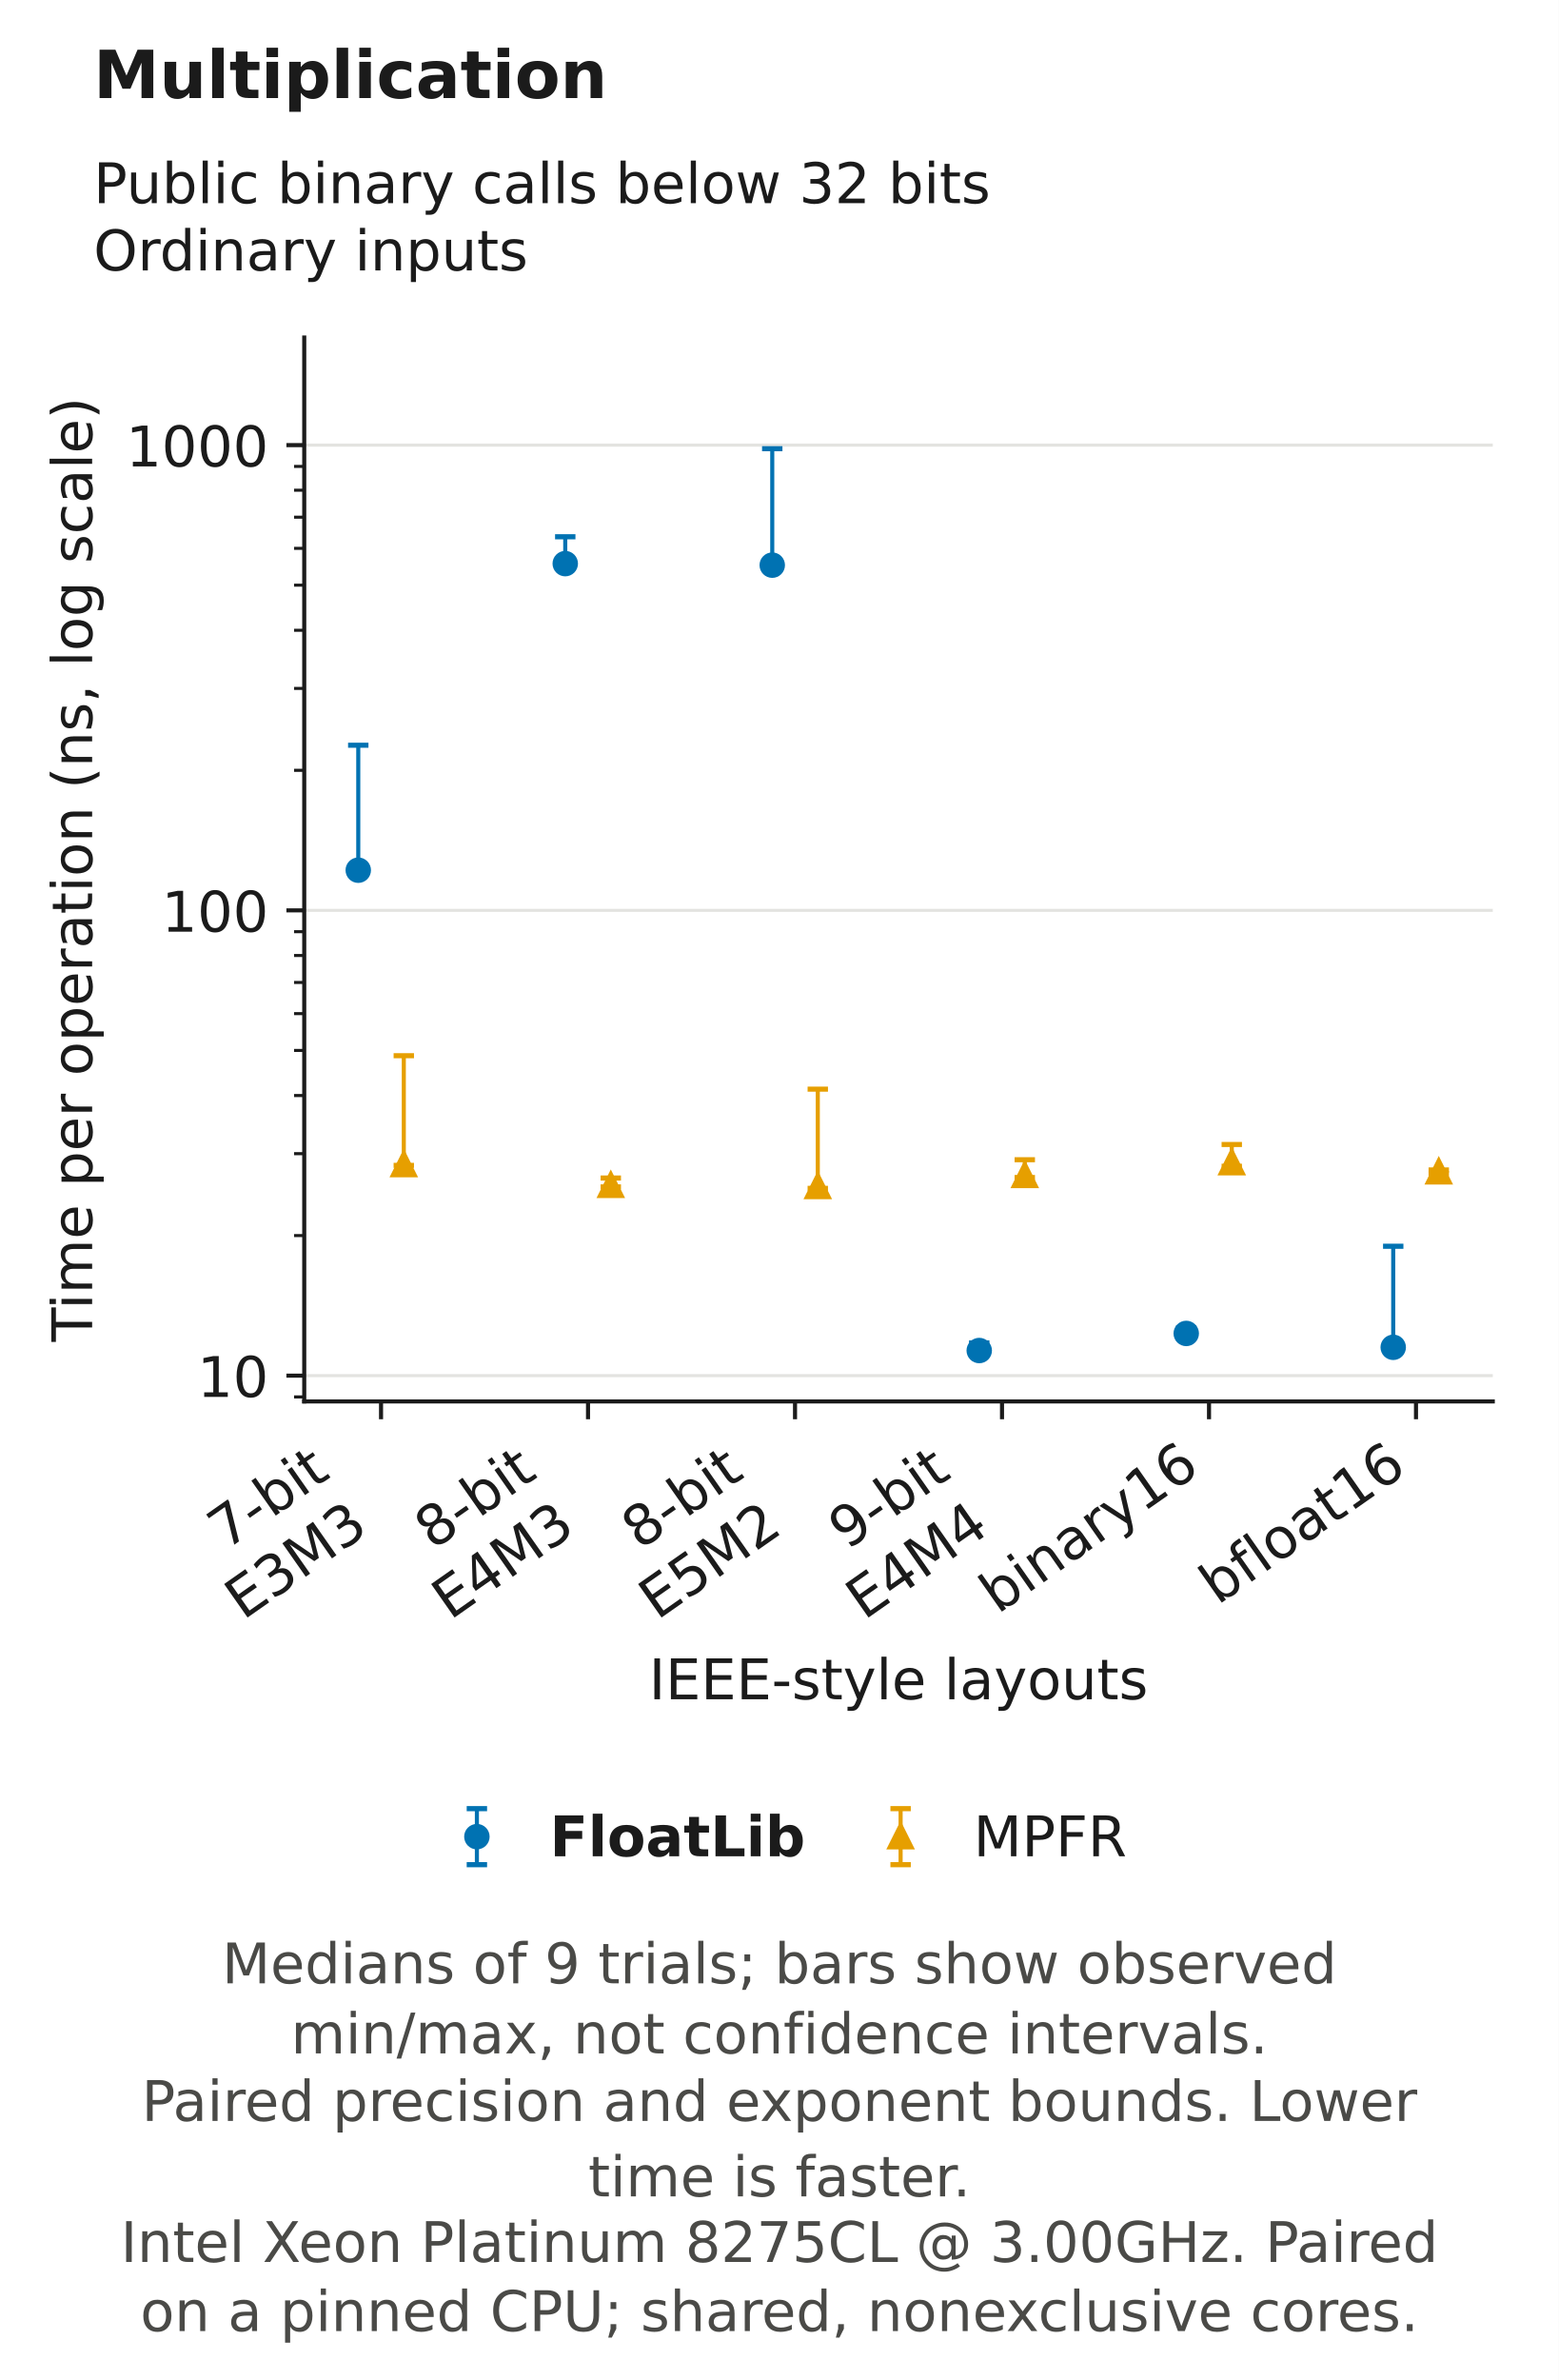
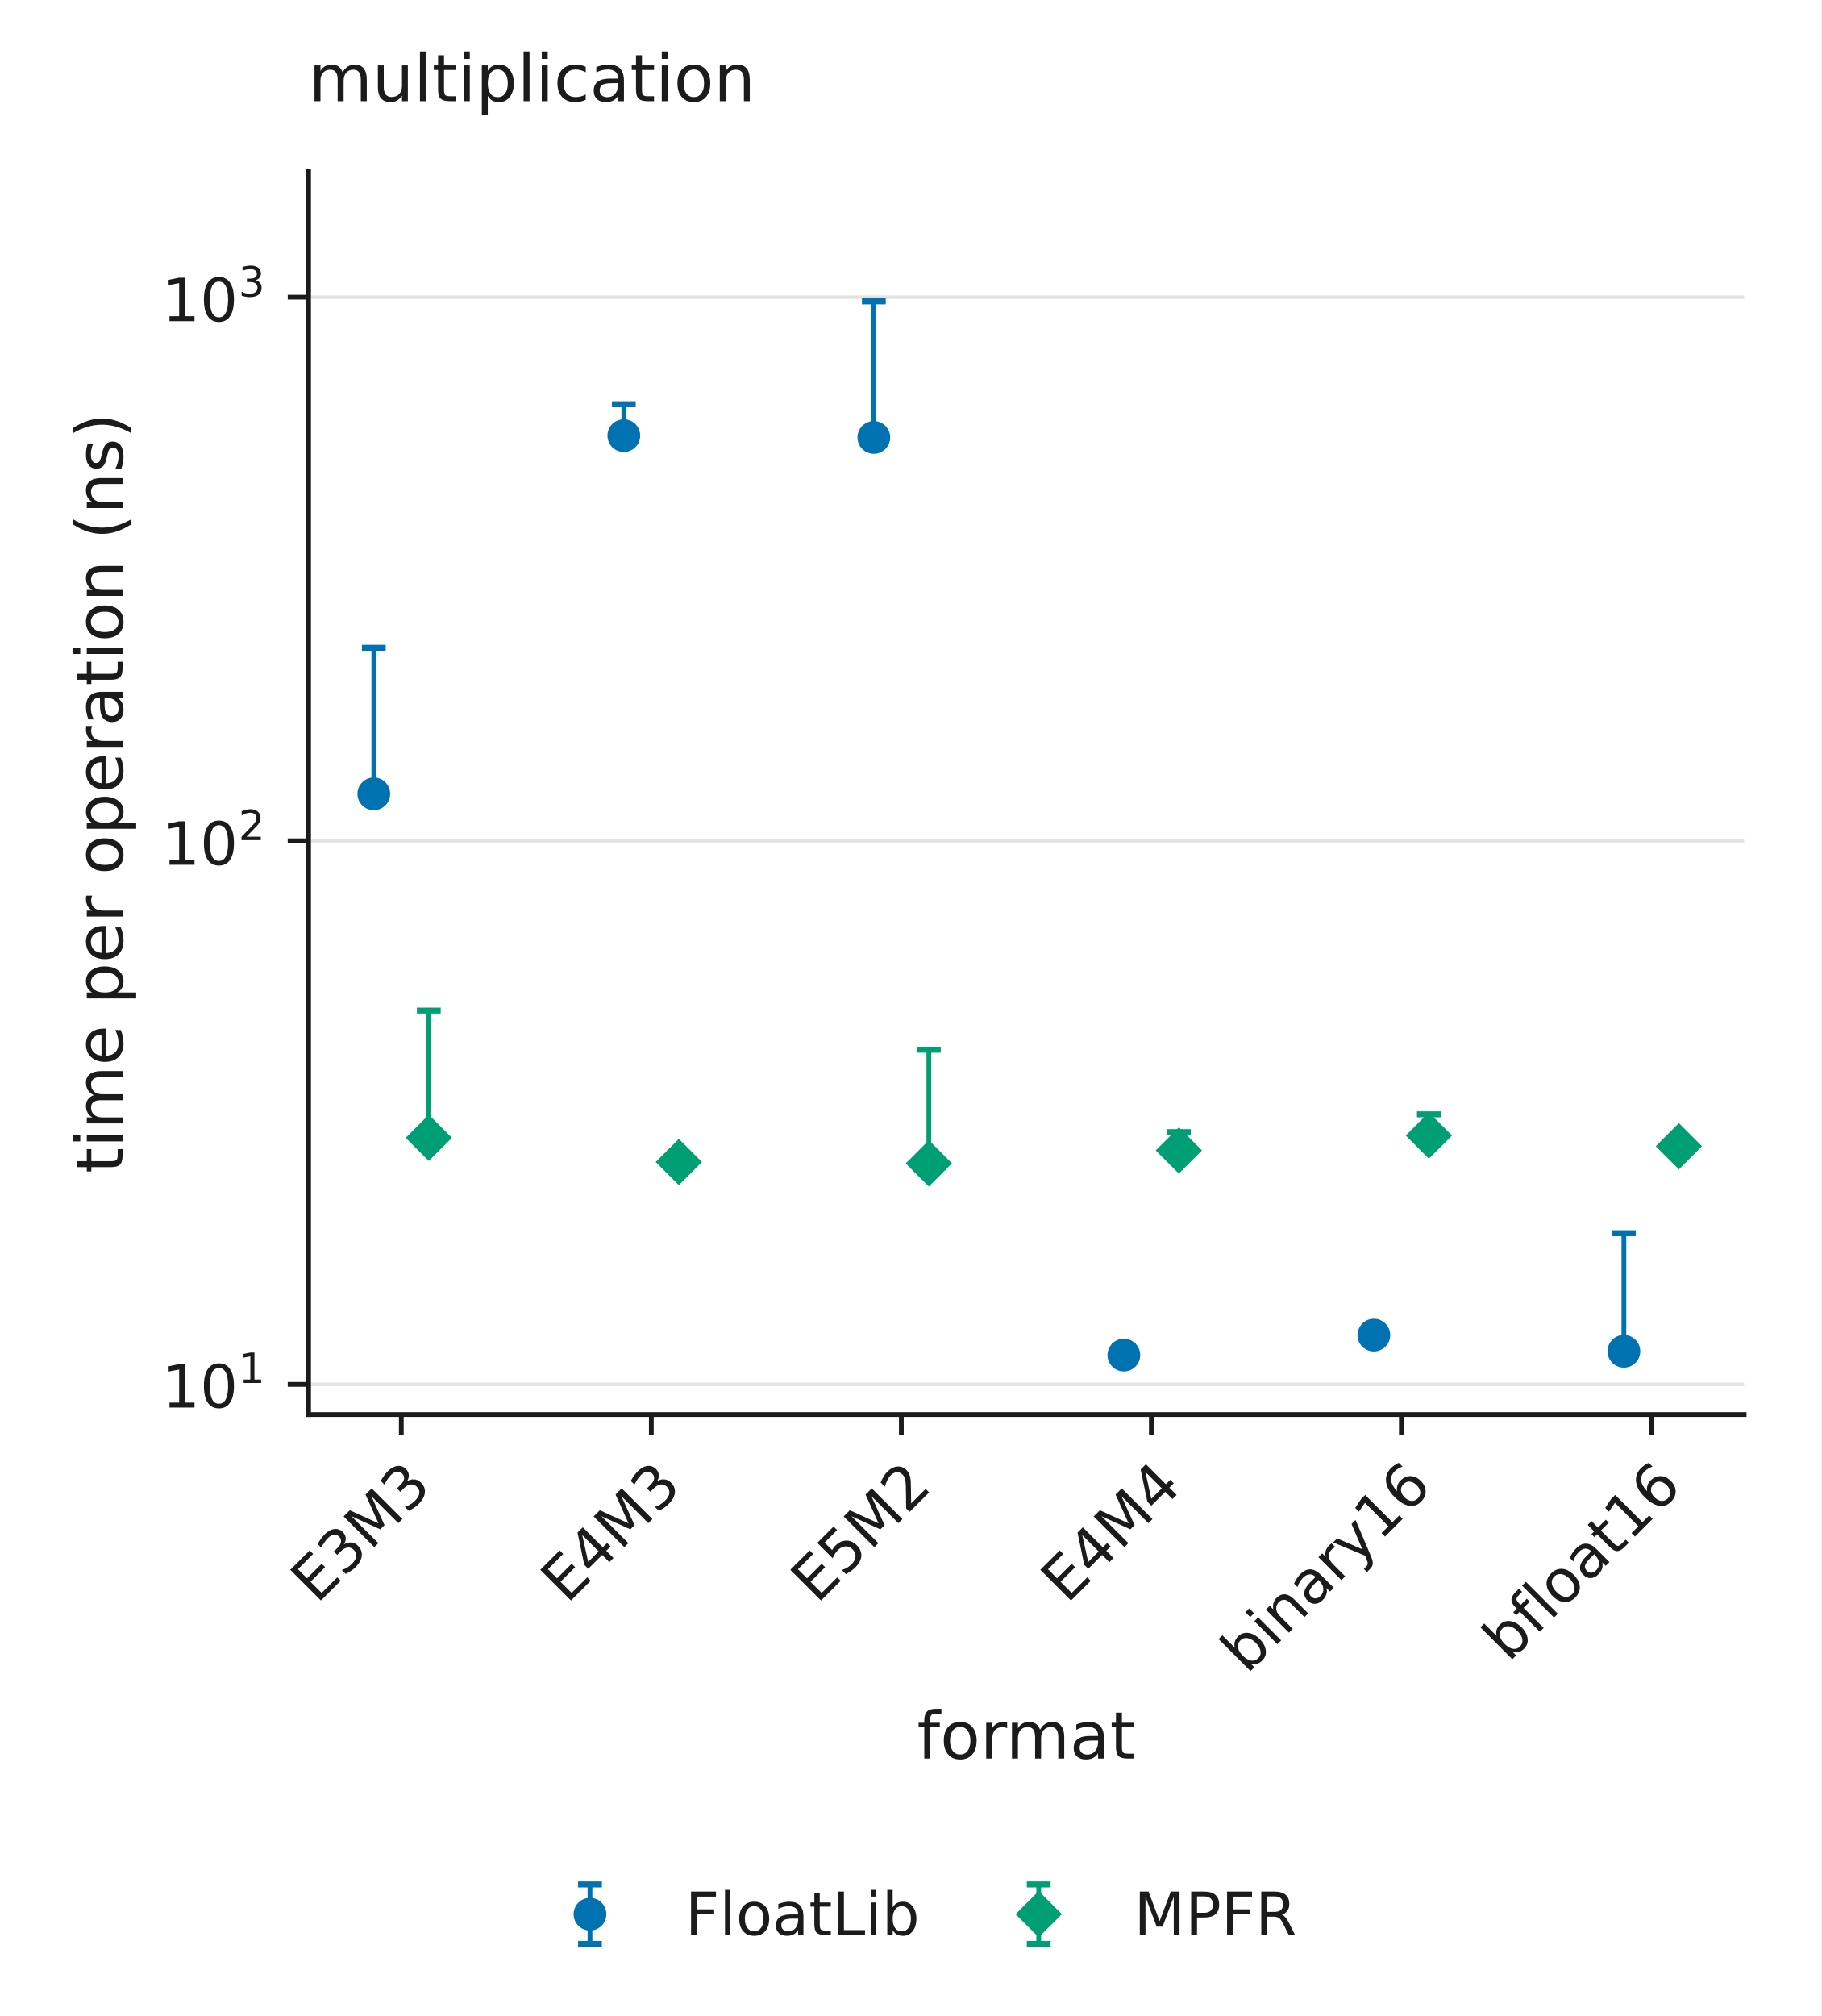
- <svg xmlns="http://www.w3.org/2000/svg" xmlns:xlink="http://www.w3.org/1999/xlink" width="306pt" height="467.09pt" viewBox="0 0 306 467.09" version="1.1">
+ <svg xmlns="http://www.w3.org/2000/svg" xmlns:xlink="http://www.w3.org/1999/xlink" width="306pt" height="338.628pt" viewBox="0 0 306 338.628" version="1.1">
  <defs>
    <style type="text/css">*{stroke-linejoin: round; stroke-linecap: butt}</style>
  </defs>
  <g id="figure_1">
    <g id="patch_1">
-       <path d="M 0 467.09 L 306 467.09 L 306 0 L 0 0 z " style="fill: #ffffff" />
+       <path d="M 0 338.628 L 306 338.628 L 306 0 L 0 0 z " style="fill: #ffffff" />
    </g>
    <g id="axes_1">
      <g id="patch_2">
-         <path d="M 59.723 275.04 L 293.04 275.04 L 293.04 66.24 L 59.723 66.24 z " style="fill: #ffffff" />
+         <path d="M 51.84 237.6 L 293.04 237.6 L 293.04 28.8 L 51.84 28.8 z " style="fill: #ffffff" />
      </g>
      <g id="matplotlib.axis_1">
        <g id="xtick_1">
          <g id="line2d_1">
            <defs>
-               <path id="maa77bbad33" d="M 0 0 L 0 3.5 " style="stroke: #1b1b1b; stroke-width: 0.8" />
+               <path id="m44b7671e77" d="M 0 0 L 0 3.5 " style="stroke: #1b1b1b; stroke-width: 0.8" />
            </defs>
            <g>
-               <use xlink:href="#maa77bbad33" x="74.798" y="275.04" style="fill: #1b1b1b; stroke: #1b1b1b; stroke-width: 0.8" />
+               <use xlink:href="#m44b7671e77" x="67.424" y="237.6" style="fill: #1b1b1b; stroke: #1b1b1b; stroke-width: 0.8" />
            </g>
          </g>
          <g id="text_1">
-             <text style="font-size: 11px; font-family: 'DejaVu Sans'; fill: #1b1b1b" transform="translate(44.33785 304.311) rotate(-35)">7-bit</text>
-             <text style="font-size: 11px; font-family: 'DejaVu Sans'; fill: #1b1b1b" transform="translate(47.71611 318.0623) rotate(-35)">E3M3</text>
+             <text style="font-size: 10px; font-family: 'DejaVu Sans', 'Bitstream Vera Sans', Verdana, sans-serif; text-anchor: end; fill: #1b1b1b" x="72.797" y="249.972" transform="rotate(-45 72.79668 249.9724)">E3M3</text>
          </g>
        </g>
        <g id="xtick_2">
          <g id="line2d_2">
            <g>
-               <use xlink:href="#maa77bbad33" x="115.431" y="275.04" style="fill: #1b1b1b; stroke: #1b1b1b; stroke-width: 0.8" />
+               <use xlink:href="#m44b7671e77" x="109.431" y="237.6" style="fill: #1b1b1b; stroke: #1b1b1b; stroke-width: 0.8" />
            </g>
          </g>
          <g id="text_2">
-             <text style="font-size: 11px; font-family: 'DejaVu Sans'; fill: #1b1b1b" transform="translate(84.97133 304.311) rotate(-35)">8-bit</text>
-             <text style="font-size: 11px; font-family: 'DejaVu Sans'; fill: #1b1b1b" transform="translate(88.34958 318.0623) rotate(-35)">E4M3</text>
+             <text style="font-size: 10px; font-family: 'DejaVu Sans', 'Bitstream Vera Sans', Verdana, sans-serif; text-anchor: end; fill: #1b1b1b" x="114.803" y="249.972" transform="rotate(-45 114.8029 249.9724)">E4M3</text>
          </g>
        </g>
        <g id="xtick_3">
          <g id="line2d_3">
            <g>
-               <use xlink:href="#maa77bbad33" x="156.065" y="275.04" style="fill: #1b1b1b; stroke: #1b1b1b; stroke-width: 0.8" />
+               <use xlink:href="#m44b7671e77" x="151.437" y="237.6" style="fill: #1b1b1b; stroke: #1b1b1b; stroke-width: 0.8" />
            </g>
          </g>
          <g id="text_3">
-             <text style="font-size: 11px; font-family: 'DejaVu Sans'; fill: #1b1b1b" transform="translate(125.6048 304.311) rotate(-35)">8-bit</text>
-             <text style="font-size: 11px; font-family: 'DejaVu Sans'; fill: #1b1b1b" transform="translate(128.9831 318.0623) rotate(-35)">E5M2</text>
+             <text style="font-size: 10px; font-family: 'DejaVu Sans', 'Bitstream Vera Sans', Verdana, sans-serif; text-anchor: end; fill: #1b1b1b" x="156.809" y="249.972" transform="rotate(-45 156.8092 249.9724)">E5M2</text>
          </g>
        </g>
        <g id="xtick_4">
          <g id="line2d_4">
            <g>
-               <use xlink:href="#maa77bbad33" x="196.698" y="275.04" style="fill: #1b1b1b; stroke: #1b1b1b; stroke-width: 0.8" />
+               <use xlink:href="#m44b7671e77" x="193.443" y="237.6" style="fill: #1b1b1b; stroke: #1b1b1b; stroke-width: 0.8" />
            </g>
          </g>
          <g id="text_4">
-             <text style="font-size: 11px; font-family: 'DejaVu Sans'; fill: #1b1b1b" transform="translate(166.2383 304.311) rotate(-35)">9-bit</text>
-             <text style="font-size: 11px; font-family: 'DejaVu Sans'; fill: #1b1b1b" transform="translate(169.6165 318.0623) rotate(-35)">E4M4</text>
+             <text style="font-size: 10px; font-family: 'DejaVu Sans', 'Bitstream Vera Sans', Verdana, sans-serif; text-anchor: end; fill: #1b1b1b" x="198.815" y="249.972" transform="rotate(-45 198.8155 249.9724)">E4M4</text>
          </g>
        </g>
        <g id="xtick_5">
          <g id="line2d_5">
            <g>
-               <use xlink:href="#maa77bbad33" x="237.332" y="275.04" style="fill: #1b1b1b; stroke: #1b1b1b; stroke-width: 0.8" />
+               <use xlink:href="#m44b7671e77" x="235.449" y="237.6" style="fill: #1b1b1b; stroke: #1b1b1b; stroke-width: 0.8" />
            </g>
          </g>
          <g id="text_5">
-             <text style="font-size: 11px; font-family: 'DejaVu Sans'; fill: #1b1b1b" transform="translate(195.8563 316.8667) rotate(-35)">binary16</text>
+             <text style="font-size: 10px; font-family: 'DejaVu Sans', 'Bitstream Vera Sans', Verdana, sans-serif; text-anchor: end; fill: #1b1b1b" x="240.822" y="249.973" transform="rotate(-45 240.8223 249.9729)">binary16</text>
          </g>
        </g>
        <g id="xtick_6">
          <g id="line2d_6">
            <g>
-               <use xlink:href="#maa77bbad33" x="277.965" y="275.04" style="fill: #1b1b1b; stroke: #1b1b1b; stroke-width: 0.8" />
+               <use xlink:href="#m44b7671e77" x="277.456" y="237.6" style="fill: #1b1b1b; stroke: #1b1b1b; stroke-width: 0.8" />
            </g>
          </g>
          <g id="text_6">
-             <text style="font-size: 11px; font-family: 'DejaVu Sans'; fill: #1b1b1b" transform="translate(239.0198 315.0951) rotate(-35)">bfloat16</text>
+             <text style="font-size: 10px; font-family: 'DejaVu Sans', 'Bitstream Vera Sans', Verdana, sans-serif; text-anchor: end; fill: #1b1b1b" x="282.829" y="249.973" transform="rotate(-45 282.8286 249.9729)">bfloat16</text>
          </g>
        </g>
        <g id="text_7">
-           <text style="font-size: 11px; font-family: 'DejaVu Sans'; text-anchor: middle; fill: #1b1b1b" x="176.381" y="333.487" transform="rotate(-0 176.3813 333.4872)">IEEE-style layouts</text>
+           <text style="font-size: 11px; font-family: 'DejaVu Sans', 'Bitstream Vera Sans', Verdana, sans-serif; text-anchor: middle; fill: #1b1b1b" x="172.44" y="295.388" transform="rotate(-0 172.44 295.3879)">format</text>
        </g>
      </g>
      <g id="matplotlib.axis_2">
        <g id="ytick_1">
          <g id="line2d_7">
-             <path d="M 59.723 269.979 L 293.04 269.979 " clip-path="url(#p8f65f6325e)" style="fill: none; stroke: #e3e3e0; stroke-width: 0.6; stroke-linecap: square" />
+             <path d="M 51.84 232.539 L 293.04 232.539 " clip-path="url(#p55f0501f1f)" style="fill: none; stroke: #e3e3e0; stroke-width: 0.6; stroke-linecap: square" />
          </g>
          <g id="line2d_8">
            <defs>
-               <path id="m0a93d86904" d="M 0 0 L -3.5 0 " style="stroke: #1b1b1b; stroke-width: 0.8" />
+               <path id="m165789549b" d="M 0 0 L -3.5 0 " style="stroke: #1b1b1b; stroke-width: 0.8" />
            </defs>
            <g>
-               <use xlink:href="#m0a93d86904" x="59.723" y="269.979" style="fill: #1b1b1b; stroke: #1b1b1b; stroke-width: 0.8" />
+               <use xlink:href="#m165789549b" x="51.84" y="232.539" style="fill: #1b1b1b; stroke: #1b1b1b; stroke-width: 0.8" />
            </g>
          </g>
          <g id="text_8">
-             <text style="font-size: 11px; font-family: 'DejaVu Sans'; text-anchor: end; fill: #1b1b1b" x="52.723" y="274.157" transform="rotate(-0 52.72258 274.1574)">10</text>
+             <g style="fill: #1b1b1b" transform="translate(27.24 237.1887)">
+               <text>
+                 <tspan x="0" y="-0.762" style="font-size: 10px; font-family: 'DejaVu Sans', 'Bitstream Vera Sans', Verdana, sans-serif; fill: #1b1b1b">1</tspan>
+                 <tspan x="6.362" y="-0.762" style="font-size: 10px; font-family: 'DejaVu Sans', 'Bitstream Vera Sans', Verdana, sans-serif; fill: #1b1b1b">0</tspan>
+                 <tspan x="12.82" y="-4.892" style="font-size: 7px; font-family: 'DejaVu Sans', 'Bitstream Vera Sans', Verdana, sans-serif; fill: #1b1b1b">1</tspan>
+               </text>
+             </g>
          </g>
        </g>
        <g id="ytick_2">
          <g id="line2d_9">
-             <path d="M 59.723 178.669 L 293.04 178.669 " clip-path="url(#p8f65f6325e)" style="fill: none; stroke: #e3e3e0; stroke-width: 0.6; stroke-linecap: square" />
+             <path d="M 51.84 141.229 L 293.04 141.229 " clip-path="url(#p55f0501f1f)" style="fill: none; stroke: #e3e3e0; stroke-width: 0.6; stroke-linecap: square" />
          </g>
          <g id="line2d_10">
            <g>
-               <use xlink:href="#m0a93d86904" x="59.723" y="178.669" style="fill: #1b1b1b; stroke: #1b1b1b; stroke-width: 0.8" />
+               <use xlink:href="#m165789549b" x="51.84" y="141.229" style="fill: #1b1b1b; stroke: #1b1b1b; stroke-width: 0.8" />
            </g>
          </g>
          <g id="text_9">
-             <text style="font-size: 11px; font-family: 'DejaVu Sans'; text-anchor: end; fill: #1b1b1b" x="52.723" y="182.848" transform="rotate(-0 52.72258 182.8478)">100</text>
+             <g style="fill: #1b1b1b" transform="translate(27.24 145.9291)">
+               <text>
+                 <tspan x="0" y="-0.675" style="font-size: 10px; font-family: 'DejaVu Sans', 'Bitstream Vera Sans', Verdana, sans-serif; fill: #1b1b1b">1</tspan>
+                 <tspan x="6.362" y="-0.675" style="font-size: 10px; font-family: 'DejaVu Sans', 'Bitstream Vera Sans', Verdana, sans-serif; fill: #1b1b1b">0</tspan>
+                 <tspan x="12.82" y="-4.805" style="font-size: 7px; font-family: 'DejaVu Sans', 'Bitstream Vera Sans', Verdana, sans-serif; fill: #1b1b1b">2</tspan>
+               </text>
+             </g>
          </g>
        </g>
        <g id="ytick_3">
          <g id="line2d_11">
-             <path d="M 59.723 87.359 L 293.04 87.359 " clip-path="url(#p8f65f6325e)" style="fill: none; stroke: #e3e3e0; stroke-width: 0.6; stroke-linecap: square" />
+             <path d="M 51.84 49.919 L 293.04 49.919 " clip-path="url(#p55f0501f1f)" style="fill: none; stroke: #e3e3e0; stroke-width: 0.6; stroke-linecap: square" />
          </g>
          <g id="line2d_12">
            <g>
-               <use xlink:href="#m0a93d86904" x="59.723" y="87.359" style="fill: #1b1b1b; stroke: #1b1b1b; stroke-width: 0.8" />
+               <use xlink:href="#m165789549b" x="51.84" y="49.919" style="fill: #1b1b1b; stroke: #1b1b1b; stroke-width: 0.8" />
            </g>
          </g>
          <g id="text_10">
-             <text style="font-size: 11px; font-family: 'DejaVu Sans'; text-anchor: end; fill: #1b1b1b" x="52.723" y="91.538" transform="rotate(-0 52.72258 91.53819)">1000</text>
-           </g>
-         </g>
-         <g id="ytick_4">
-           <g id="line2d_13">
-             <defs>
-               <path id="m1501d2f388" d="M 0 0 L -2 0 " style="stroke: #1b1b1b; stroke-width: 0.6" />
-             </defs>
-             <g>
-               <use xlink:href="#m1501d2f388" x="59.723" y="274.157" style="fill: #1b1b1b; stroke: #1b1b1b; stroke-width: 0.6" />
-             </g>
-           </g>
-         </g>
-         <g id="ytick_5">
-           <g id="line2d_14">
-             <g>
-               <use xlink:href="#m1501d2f388" x="59.723" y="242.492" style="fill: #1b1b1b; stroke: #1b1b1b; stroke-width: 0.6" />
-             </g>
-           </g>
-         </g>
-         <g id="ytick_6">
-           <g id="line2d_15">
-             <g>
-               <use xlink:href="#m1501d2f388" x="59.723" y="226.413" style="fill: #1b1b1b; stroke: #1b1b1b; stroke-width: 0.6" />
-             </g>
-           </g>
-         </g>
-         <g id="ytick_7">
-           <g id="line2d_16">
-             <g>
-               <use xlink:href="#m1501d2f388" x="59.723" y="215.005" style="fill: #1b1b1b; stroke: #1b1b1b; stroke-width: 0.6" />
-             </g>
-           </g>
-         </g>
-         <g id="ytick_8">
-           <g id="line2d_17">
-             <g>
-               <use xlink:href="#m1501d2f388" x="59.723" y="206.156" style="fill: #1b1b1b; stroke: #1b1b1b; stroke-width: 0.6" />
-             </g>
-           </g>
-         </g>
-         <g id="ytick_9">
-           <g id="line2d_18">
-             <g>
-               <use xlink:href="#m1501d2f388" x="59.723" y="198.926" style="fill: #1b1b1b; stroke: #1b1b1b; stroke-width: 0.6" />
-             </g>
-           </g>
-         </g>
-         <g id="ytick_10">
-           <g id="line2d_19">
-             <g>
-               <use xlink:href="#m1501d2f388" x="59.723" y="192.813" style="fill: #1b1b1b; stroke: #1b1b1b; stroke-width: 0.6" />
-             </g>
-           </g>
-         </g>
-         <g id="ytick_11">
-           <g id="line2d_20">
-             <g>
-               <use xlink:href="#m1501d2f388" x="59.723" y="187.518" style="fill: #1b1b1b; stroke: #1b1b1b; stroke-width: 0.6" />
-             </g>
-           </g>
-         </g>
-         <g id="ytick_12">
-           <g id="line2d_21">
-             <g>
-               <use xlink:href="#m1501d2f388" x="59.723" y="182.847" style="fill: #1b1b1b; stroke: #1b1b1b; stroke-width: 0.6" />
-             </g>
-           </g>
-         </g>
-         <g id="ytick_13">
-           <g id="line2d_22">
-             <g>
-               <use xlink:href="#m1501d2f388" x="59.723" y="151.182" style="fill: #1b1b1b; stroke: #1b1b1b; stroke-width: 0.6" />
-             </g>
-           </g>
-         </g>
-         <g id="ytick_14">
-           <g id="line2d_23">
-             <g>
-               <use xlink:href="#m1501d2f388" x="59.723" y="135.103" style="fill: #1b1b1b; stroke: #1b1b1b; stroke-width: 0.6" />
-             </g>
-           </g>
-         </g>
-         <g id="ytick_15">
-           <g id="line2d_24">
-             <g>
-               <use xlink:href="#m1501d2f388" x="59.723" y="123.695" style="fill: #1b1b1b; stroke: #1b1b1b; stroke-width: 0.6" />
-             </g>
-           </g>
-         </g>
-         <g id="ytick_16">
-           <g id="line2d_25">
-             <g>
-               <use xlink:href="#m1501d2f388" x="59.723" y="114.846" style="fill: #1b1b1b; stroke: #1b1b1b; stroke-width: 0.6" />
-             </g>
-           </g>
-         </g>
-         <g id="ytick_17">
-           <g id="line2d_26">
-             <g>
-               <use xlink:href="#m1501d2f388" x="59.723" y="107.616" style="fill: #1b1b1b; stroke: #1b1b1b; stroke-width: 0.6" />
-             </g>
-           </g>
-         </g>
-         <g id="ytick_18">
-           <g id="line2d_27">
-             <g>
-               <use xlink:href="#m1501d2f388" x="59.723" y="101.504" style="fill: #1b1b1b; stroke: #1b1b1b; stroke-width: 0.6" />
-             </g>
-           </g>
-         </g>
-         <g id="ytick_19">
-           <g id="line2d_28">
-             <g>
-               <use xlink:href="#m1501d2f388" x="59.723" y="96.208" style="fill: #1b1b1b; stroke: #1b1b1b; stroke-width: 0.6" />
-             </g>
-           </g>
-         </g>
-         <g id="ytick_20">
-           <g id="line2d_29">
-             <g>
-               <use xlink:href="#m1501d2f388" x="59.723" y="91.538" style="fill: #1b1b1b; stroke: #1b1b1b; stroke-width: 0.6" />
+             <g style="fill: #1b1b1b" transform="translate(27.24 54.61948)">
+               <text>
+                 <tspan x="0" y="-0.675" style="font-size: 10px; font-family: 'DejaVu Sans', 'Bitstream Vera Sans', Verdana, sans-serif; fill: #1b1b1b">1</tspan>
+                 <tspan x="6.362" y="-0.675" style="font-size: 10px; font-family: 'DejaVu Sans', 'Bitstream Vera Sans', Verdana, sans-serif; fill: #1b1b1b">0</tspan>
+                 <tspan x="12.82" y="-4.805" style="font-size: 7px; font-family: 'DejaVu Sans', 'Bitstream Vera Sans', Verdana, sans-serif; fill: #1b1b1b">3</tspan>
+               </text>
            </g>
          </g>
        </g>
        <g id="text_11">
-           <text style="font-size: 11px; font-family: 'DejaVu Sans'; text-anchor: middle; fill: #1b1b1b" x="18.085" y="170.64" transform="rotate(-90 18.085 170.64)">Time per operation (ns, log scale)</text>
+           <text style="font-size: 11px; font-family: 'DejaVu Sans', 'Bitstream Vera Sans', Verdana, sans-serif; text-anchor: middle; fill: #1b1b1b" x="20.597" y="133.2" transform="rotate(-90 20.59742 133.2)">time per operation (ns)</text>
        </g>
      </g>
      <g id="LineCollection_1">
-         <path d="M 70.328 170.91 L 70.328 146.253 " clip-path="url(#p8f65f6325e)" style="fill: none; stroke: #0072b2; stroke-width: 0.8" />
-         <path d="M 110.961 111.028 L 110.961 105.345 " clip-path="url(#p8f65f6325e)" style="fill: none; stroke: #0072b2; stroke-width: 0.8" />
-         <path d="M 151.595 111.01 L 151.595 88.061 " clip-path="url(#p8f65f6325e)" style="fill: none; stroke: #0072b2; stroke-width: 0.8" />
-         <path d="M 192.228 265.549 L 192.228 263.55 " clip-path="url(#p8f65f6325e)" style="fill: none; stroke: #0072b2; stroke-width: 0.8" />
-         <path d="M 232.862 262.584 L 232.862 260.598 " clip-path="url(#p8f65f6325e)" style="fill: none; stroke: #0072b2; stroke-width: 0.8" />
-         <path d="M 273.495 264.64 L 273.495 244.586 " clip-path="url(#p8f65f6325e)" style="fill: none; stroke: #0072b2; stroke-width: 0.8" />
-       </g>
-       <g id="line2d_30">
-         <defs>
-           <path id="m3edc1d51ea" d="M 2 0 L -2 -0 " style="stroke: #0072b2" />
-         </defs>
-         <g clip-path="url(#p8f65f6325e)">
-           <use xlink:href="#m3edc1d51ea" x="70.328" y="170.91" style="fill: #0072b2; stroke: #0072b2" />
-           <use xlink:href="#m3edc1d51ea" x="110.961" y="111.028" style="fill: #0072b2; stroke: #0072b2" />
-           <use xlink:href="#m3edc1d51ea" x="151.595" y="111.01" style="fill: #0072b2; stroke: #0072b2" />
-           <use xlink:href="#m3edc1d51ea" x="192.228" y="265.549" style="fill: #0072b2; stroke: #0072b2" />
-           <use xlink:href="#m3edc1d51ea" x="232.862" y="262.584" style="fill: #0072b2; stroke: #0072b2" />
-           <use xlink:href="#m3edc1d51ea" x="273.495" y="264.64" style="fill: #0072b2; stroke: #0072b2" />
-         </g>
-       </g>
-       <g id="line2d_31">
-         <g clip-path="url(#p8f65f6325e)">
-           <use xlink:href="#m3edc1d51ea" x="70.328" y="146.253" style="fill: #0072b2; stroke: #0072b2" />
-           <use xlink:href="#m3edc1d51ea" x="110.961" y="105.345" style="fill: #0072b2; stroke: #0072b2" />
-           <use xlink:href="#m3edc1d51ea" x="151.595" y="88.061" style="fill: #0072b2; stroke: #0072b2" />
-           <use xlink:href="#m3edc1d51ea" x="192.228" y="263.55" style="fill: #0072b2; stroke: #0072b2" />
-           <use xlink:href="#m3edc1d51ea" x="232.862" y="260.598" style="fill: #0072b2; stroke: #0072b2" />
-           <use xlink:href="#m3edc1d51ea" x="273.495" y="244.586" style="fill: #0072b2; stroke: #0072b2" />
+         <path d="M 62.804 133.47 L 62.804 108.813 " clip-path="url(#p55f0501f1f)" style="fill: none; stroke: #0072b2; stroke-width: 0.8" />
+         <path d="M 104.81 73.588 L 104.81 67.905 " clip-path="url(#p55f0501f1f)" style="fill: none; stroke: #0072b2; stroke-width: 0.8" />
+         <path d="M 146.816 73.57 L 146.816 50.621 " clip-path="url(#p55f0501f1f)" style="fill: none; stroke: #0072b2; stroke-width: 0.8" />
+         <path d="M 188.822 228.109 L 188.822 226.11 " clip-path="url(#p55f0501f1f)" style="fill: none; stroke: #0072b2; stroke-width: 0.8" />
+         <path d="M 230.829 225.144 L 230.829 223.158 " clip-path="url(#p55f0501f1f)" style="fill: none; stroke: #0072b2; stroke-width: 0.8" />
+         <path d="M 272.835 227.2 L 272.835 207.146 " clip-path="url(#p55f0501f1f)" style="fill: none; stroke: #0072b2; stroke-width: 0.8" />
+       </g>
+       <g id="line2d_13">
+         <defs>
+           <path id="m37b0c74be4" d="M 2 0 L -2 -0 " style="stroke: #0072b2" />
+         </defs>
+         <g clip-path="url(#p55f0501f1f)">
+           <use xlink:href="#m37b0c74be4" x="62.804" y="133.47" style="fill: #0072b2; stroke: #0072b2" />
+           <use xlink:href="#m37b0c74be4" x="104.81" y="73.588" style="fill: #0072b2; stroke: #0072b2" />
+           <use xlink:href="#m37b0c74be4" x="146.816" y="73.57" style="fill: #0072b2; stroke: #0072b2" />
+           <use xlink:href="#m37b0c74be4" x="188.822" y="228.109" style="fill: #0072b2; stroke: #0072b2" />
+           <use xlink:href="#m37b0c74be4" x="230.829" y="225.144" style="fill: #0072b2; stroke: #0072b2" />
+           <use xlink:href="#m37b0c74be4" x="272.835" y="227.2" style="fill: #0072b2; stroke: #0072b2" />
+         </g>
+       </g>
+       <g id="line2d_14">
+         <g clip-path="url(#p55f0501f1f)">
+           <use xlink:href="#m37b0c74be4" x="62.804" y="108.813" style="fill: #0072b2; stroke: #0072b2" />
+           <use xlink:href="#m37b0c74be4" x="104.81" y="67.905" style="fill: #0072b2; stroke: #0072b2" />
+           <use xlink:href="#m37b0c74be4" x="146.816" y="50.621" style="fill: #0072b2; stroke: #0072b2" />
+           <use xlink:href="#m37b0c74be4" x="188.822" y="226.11" style="fill: #0072b2; stroke: #0072b2" />
+           <use xlink:href="#m37b0c74be4" x="230.829" y="223.158" style="fill: #0072b2; stroke: #0072b2" />
+           <use xlink:href="#m37b0c74be4" x="272.835" y="207.146" style="fill: #0072b2; stroke: #0072b2" />
        </g>
      </g>
      <g id="LineCollection_2">
-         <path d="M 79.267 228.715 L 79.267 207.188 " clip-path="url(#p8f65f6325e)" style="fill: none; stroke: #e69f00; stroke-width: 0.8" />
-         <path d="M 119.901 232.937 L 119.901 231.197 " clip-path="url(#p8f65f6325e)" style="fill: none; stroke: #e69f00; stroke-width: 0.8" />
-         <path d="M 160.534 233.22 L 160.534 213.755 " clip-path="url(#p8f65f6325e)" style="fill: none; stroke: #e69f00; stroke-width: 0.8" />
-         <path d="M 201.168 231.094 L 201.168 227.6 " clip-path="url(#p8f65f6325e)" style="fill: none; stroke: #e69f00; stroke-width: 0.8" />
-         <path d="M 241.801 228.891 L 241.801 224.611 " clip-path="url(#p8f65f6325e)" style="fill: none; stroke: #e69f00; stroke-width: 0.8" />
-         <path d="M 282.435 230.329 L 282.435 229.609 " clip-path="url(#p8f65f6325e)" style="fill: none; stroke: #e69f00; stroke-width: 0.8" />
-       </g>
-       <g id="line2d_32">
-         <defs>
-           <path id="m9d1f24a2ba" d="M 2 0 L -2 -0 " style="stroke: #e69f00" />
-         </defs>
-         <g clip-path="url(#p8f65f6325e)">
-           <use xlink:href="#m9d1f24a2ba" x="79.267" y="228.715" style="fill: #e69f00; stroke: #e69f00" />
-           <use xlink:href="#m9d1f24a2ba" x="119.901" y="232.937" style="fill: #e69f00; stroke: #e69f00" />
-           <use xlink:href="#m9d1f24a2ba" x="160.534" y="233.22" style="fill: #e69f00; stroke: #e69f00" />
-           <use xlink:href="#m9d1f24a2ba" x="201.168" y="231.094" style="fill: #e69f00; stroke: #e69f00" />
-           <use xlink:href="#m9d1f24a2ba" x="241.801" y="228.891" style="fill: #e69f00; stroke: #e69f00" />
-           <use xlink:href="#m9d1f24a2ba" x="282.435" y="230.329" style="fill: #e69f00; stroke: #e69f00" />
-         </g>
-       </g>
-       <g id="line2d_33">
-         <g clip-path="url(#p8f65f6325e)">
-           <use xlink:href="#m9d1f24a2ba" x="79.267" y="207.188" style="fill: #e69f00; stroke: #e69f00" />
-           <use xlink:href="#m9d1f24a2ba" x="119.901" y="231.197" style="fill: #e69f00; stroke: #e69f00" />
-           <use xlink:href="#m9d1f24a2ba" x="160.534" y="213.755" style="fill: #e69f00; stroke: #e69f00" />
-           <use xlink:href="#m9d1f24a2ba" x="201.168" y="227.6" style="fill: #e69f00; stroke: #e69f00" />
-           <use xlink:href="#m9d1f24a2ba" x="241.801" y="224.611" style="fill: #e69f00; stroke: #e69f00" />
-           <use xlink:href="#m9d1f24a2ba" x="282.435" y="229.609" style="fill: #e69f00; stroke: #e69f00" />
-         </g>
-       </g>
-       <g id="line2d_34">
-         <defs>
-           <path id="m150fe03ea0" d="M 0 2 C 0.53 2 1.039 1.789 1.414 1.414 C 1.789 1.039 2 0.53 2 0 C 2 -0.53 1.789 -1.039 1.414 -1.414 C 1.039 -1.789 0.53 -2 0 -2 C -0.53 -2 -1.039 -1.789 -1.414 -1.414 C -1.789 -1.039 -2 -0.53 -2 0 C -2 0.53 -1.789 1.039 -1.414 1.414 C -1.039 1.789 -0.53 2 0 2 z " style="stroke: #0072b2" />
-         </defs>
-         <g clip-path="url(#p8f65f6325e)">
-           <use xlink:href="#m150fe03ea0" x="70.328" y="170.782" style="fill: #0072b2; stroke: #0072b2" />
-           <use xlink:href="#m150fe03ea0" x="110.961" y="110.613" style="fill: #0072b2; stroke: #0072b2" />
-           <use xlink:href="#m150fe03ea0" x="151.595" y="110.915" style="fill: #0072b2; stroke: #0072b2" />
-           <use xlink:href="#m150fe03ea0" x="192.228" y="265.051" style="fill: #0072b2; stroke: #0072b2" />
-           <use xlink:href="#m150fe03ea0" x="232.862" y="261.696" style="fill: #0072b2; stroke: #0072b2" />
-           <use xlink:href="#m150fe03ea0" x="273.495" y="264.419" style="fill: #0072b2; stroke: #0072b2" />
-         </g>
-       </g>
-       <g id="line2d_35">
-         <defs>
-           <path id="m54a907e3c5" d="M 0 -2 L -2 2 L 2 2 z " style="stroke: #e69f00; stroke-linejoin: miter" />
-         </defs>
-         <g clip-path="url(#p8f65f6325e)">
-           <use xlink:href="#m54a907e3c5" x="79.267" y="228.56" style="fill: #e69f00; stroke: #e69f00; stroke-linejoin: miter" />
-           <use xlink:href="#m54a907e3c5" x="119.901" y="232.627" style="fill: #e69f00; stroke: #e69f00; stroke-linejoin: miter" />
-           <use xlink:href="#m54a907e3c5" x="160.534" y="232.857" style="fill: #e69f00; stroke: #e69f00; stroke-linejoin: miter" />
-           <use xlink:href="#m54a907e3c5" x="201.168" y="230.679" style="fill: #e69f00; stroke: #e69f00; stroke-linejoin: miter" />
-           <use xlink:href="#m54a907e3c5" x="241.801" y="228.175" style="fill: #e69f00; stroke: #e69f00; stroke-linejoin: miter" />
-           <use xlink:href="#m54a907e3c5" x="282.435" y="229.972" style="fill: #e69f00; stroke: #e69f00; stroke-linejoin: miter" />
+         <path d="M 72.045 191.275 L 72.045 169.748 " clip-path="url(#p55f0501f1f)" style="fill: none; stroke: #009e73; stroke-width: 0.8" />
+         <path d="M 114.051 195.497 L 114.051 193.757 " clip-path="url(#p55f0501f1f)" style="fill: none; stroke: #009e73; stroke-width: 0.8" />
+         <path d="M 156.058 195.78 L 156.058 176.315 " clip-path="url(#p55f0501f1f)" style="fill: none; stroke: #009e73; stroke-width: 0.8" />
+         <path d="M 198.064 193.654 L 198.064 190.16 " clip-path="url(#p55f0501f1f)" style="fill: none; stroke: #009e73; stroke-width: 0.8" />
+         <path d="M 240.07 191.451 L 240.07 187.171 " clip-path="url(#p55f0501f1f)" style="fill: none; stroke: #009e73; stroke-width: 0.8" />
+         <path d="M 282.076 192.889 L 282.076 192.169 " clip-path="url(#p55f0501f1f)" style="fill: none; stroke: #009e73; stroke-width: 0.8" />
+       </g>
+       <g id="line2d_15">
+         <defs>
+           <path id="m93c1181b12" d="M 2 0 L -2 -0 " style="stroke: #009e73" />
+         </defs>
+         <g clip-path="url(#p55f0501f1f)">
+           <use xlink:href="#m93c1181b12" x="72.045" y="191.275" style="fill: #009e73; stroke: #009e73" />
+           <use xlink:href="#m93c1181b12" x="114.051" y="195.497" style="fill: #009e73; stroke: #009e73" />
+           <use xlink:href="#m93c1181b12" x="156.058" y="195.78" style="fill: #009e73; stroke: #009e73" />
+           <use xlink:href="#m93c1181b12" x="198.064" y="193.654" style="fill: #009e73; stroke: #009e73" />
+           <use xlink:href="#m93c1181b12" x="240.07" y="191.451" style="fill: #009e73; stroke: #009e73" />
+           <use xlink:href="#m93c1181b12" x="282.076" y="192.889" style="fill: #009e73; stroke: #009e73" />
+         </g>
+       </g>
+       <g id="line2d_16">
+         <g clip-path="url(#p55f0501f1f)">
+           <use xlink:href="#m93c1181b12" x="72.045" y="169.748" style="fill: #009e73; stroke: #009e73" />
+           <use xlink:href="#m93c1181b12" x="114.051" y="193.757" style="fill: #009e73; stroke: #009e73" />
+           <use xlink:href="#m93c1181b12" x="156.058" y="176.315" style="fill: #009e73; stroke: #009e73" />
+           <use xlink:href="#m93c1181b12" x="198.064" y="190.16" style="fill: #009e73; stroke: #009e73" />
+           <use xlink:href="#m93c1181b12" x="240.07" y="187.171" style="fill: #009e73; stroke: #009e73" />
+           <use xlink:href="#m93c1181b12" x="282.076" y="192.169" style="fill: #009e73; stroke: #009e73" />
+         </g>
+       </g>
+       <g id="line2d_17">
+         <defs>
+           <path id="m59a86fa716" d="M 0 2.25 C 0.597 2.25 1.169 2.013 1.591 1.591 C 2.013 1.169 2.25 0.597 2.25 0 C 2.25 -0.597 2.013 -1.169 1.591 -1.591 C 1.169 -2.013 0.597 -2.25 0 -2.25 C -0.597 -2.25 -1.169 -2.013 -1.591 -1.591 C -2.013 -1.169 -2.25 -0.597 -2.25 0 C -2.25 0.597 -2.013 1.169 -1.591 1.591 C -1.169 2.013 -0.597 2.25 0 2.25 z " style="stroke: #0072b2" />
+         </defs>
+         <g clip-path="url(#p55f0501f1f)">
+           <use xlink:href="#m59a86fa716" x="62.804" y="133.342" style="fill: #0072b2; stroke: #0072b2" />
+           <use xlink:href="#m59a86fa716" x="104.81" y="73.173" style="fill: #0072b2; stroke: #0072b2" />
+           <use xlink:href="#m59a86fa716" x="146.816" y="73.475" style="fill: #0072b2; stroke: #0072b2" />
+           <use xlink:href="#m59a86fa716" x="188.822" y="227.611" style="fill: #0072b2; stroke: #0072b2" />
+           <use xlink:href="#m59a86fa716" x="230.829" y="224.256" style="fill: #0072b2; stroke: #0072b2" />
+           <use xlink:href="#m59a86fa716" x="272.835" y="226.979" style="fill: #0072b2; stroke: #0072b2" />
+         </g>
+       </g>
+       <g id="line2d_18">
+         <defs>
+           <path id="md5a6e9cab2" d="M -0 3.182 L 3.182 0 L 0 -3.182 L -3.182 -0 z " style="stroke: #009e73; stroke-linejoin: miter" />
+         </defs>
+         <g clip-path="url(#p55f0501f1f)">
+           <use xlink:href="#md5a6e9cab2" x="72.045" y="191.12" style="fill: #009e73; stroke: #009e73; stroke-linejoin: miter" />
+           <use xlink:href="#md5a6e9cab2" x="114.051" y="195.187" style="fill: #009e73; stroke: #009e73; stroke-linejoin: miter" />
+           <use xlink:href="#md5a6e9cab2" x="156.058" y="195.417" style="fill: #009e73; stroke: #009e73; stroke-linejoin: miter" />
+           <use xlink:href="#md5a6e9cab2" x="198.064" y="193.239" style="fill: #009e73; stroke: #009e73; stroke-linejoin: miter" />
+           <use xlink:href="#md5a6e9cab2" x="240.07" y="190.735" style="fill: #009e73; stroke: #009e73; stroke-linejoin: miter" />
+           <use xlink:href="#md5a6e9cab2" x="282.076" y="192.532" style="fill: #009e73; stroke: #009e73; stroke-linejoin: miter" />
        </g>
      </g>
      <g id="patch_3">
-         <path d="M 59.723 275.04 L 59.723 66.24 " style="fill: none; stroke: #1b1b1b; stroke-width: 0.8; stroke-linejoin: miter; stroke-linecap: square" />
+         <path d="M 51.84 237.6 L 51.84 28.8 " style="fill: none; stroke: #1b1b1b; stroke-width: 0.8; stroke-linejoin: miter; stroke-linecap: square" />
      </g>
      <g id="patch_4">
-         <path d="M 59.723 275.04 L 293.04 275.04 " style="fill: none; stroke: #1b1b1b; stroke-width: 0.8; stroke-linejoin: miter; stroke-linecap: square" />
+         <path d="M 51.84 237.6 L 293.04 237.6 " style="fill: none; stroke: #1b1b1b; stroke-width: 0.8; stroke-linejoin: miter; stroke-linecap: square" />
      </g>
    </g>
    <g id="text_12">
-       <text style="font-weight: 700; font-size: 13px; font-family: 'DejaVu Sans'; text-anchor: start; fill: #1b1b1b" x="18.36" y="19.238" transform="rotate(-0 18.36 19.23797)">Multiplication</text>
-     </g>
-     <g id="text_13">
-       <text style="font-size: 11px; font-family: 'DejaVu Sans'; fill: #1b1b1b" transform="translate(18.36 39.87531)">Public binary calls below 32 bits</text>
-       <text style="font-size: 11px; font-family: 'DejaVu Sans'; fill: #1b1b1b" transform="translate(18.36 53.07531)">Ordinary inputs</text>
-     </g>
-     <g id="text_14">
-       <text style="font-size: 11px; font-family: 'DejaVu Sans'; fill: #4a4a47" transform="translate(43.57836 389.2449)">Medians of 9 trials; bars show observed</text>
-       <text style="font-size: 11px; font-family: 'DejaVu Sans'; fill: #4a4a47" transform="translate(57.1032 402.9949)">min/max, not confidence intervals.</text>
-       <text style="font-size: 11px; font-family: 'DejaVu Sans'; fill: #4a4a47" transform="translate(27.79508 416.2405)">Paired precision and exponent bounds. Lower</text>
-       <text style="font-size: 11px; font-family: 'DejaVu Sans'; fill: #4a4a47" transform="translate(115.4685 431.0561)">time is faster.</text>
-       <text style="font-size: 11px; font-family: 'DejaVu Sans'; fill: #4a4a47" transform="translate(23.68727 443.9278)">Intel Xeon Platinum 8275CL @ 3.00GHz. Paired</text>
-       <text style="font-size: 11px; font-family: 'DejaVu Sans'; fill: #4a4a47" transform="translate(27.52352 457.4905)">on a pinned CPU; shared, nonexclusive cores.</text>
+       <text style="font-size: 11px; font-family: 'DejaVu Sans', 'Bitstream Vera Sans', Verdana, sans-serif; text-anchor: start; fill: #1b1b1b" x="51.84" y="16.998" transform="rotate(-0 51.84 16.99828)">multiplication</text>
    </g>
    <g id="legend_1">
      <g id="LineCollection_3">
-         <path d="M 93.615 365.956 L 93.615 354.956 " style="fill: none; stroke: #0072b2; stroke-width: 0.8" />
-       </g>
-       <g id="line2d_36">
-         <g>
-           <use xlink:href="#m3edc1d51ea" x="93.615" y="365.956" style="fill: #0072b2; stroke: #0072b2" />
-         </g>
-       </g>
-       <g id="line2d_37">
-         <g>
-           <use xlink:href="#m3edc1d51ea" x="93.615" y="354.956" style="fill: #0072b2; stroke: #0072b2" />
-         </g>
-       </g>
-       <g id="line2d_38" />
-       <g id="line2d_39">
-         <g>
-           <use xlink:href="#m150fe03ea0" x="93.615" y="360.456" style="fill: #0072b2; stroke: #0072b2" />
-         </g>
-       </g>
-       <g id="text_15">
-         <text style="font-weight: 700; font-size: 11px; font-family: 'DejaVu Sans'; text-anchor: start; fill: #1b1b1b" x="107.915" y="364.306" transform="rotate(-0 107.9146 364.3059)">FloatLib</text>
+         <path d="M 99.123 326.526 L 99.123 316.526 " style="fill: none; stroke: #0072b2; stroke-width: 0.8" />
+       </g>
+       <g id="line2d_19">
+         <g>
+           <use xlink:href="#m37b0c74be4" x="99.123" y="326.526" style="fill: #0072b2; stroke: #0072b2" />
+         </g>
+       </g>
+       <g id="line2d_20">
+         <g>
+           <use xlink:href="#m37b0c74be4" x="99.123" y="316.526" style="fill: #0072b2; stroke: #0072b2" />
+         </g>
+       </g>
+       <g id="line2d_21" />
+       <g id="line2d_22">
+         <g>
+           <use xlink:href="#m59a86fa716" x="99.123" y="321.526" style="fill: #0072b2; stroke: #0072b2" />
+         </g>
+       </g>
+       <g id="text_13">
+         <text style="font-size: 10px; font-family: 'DejaVu Sans', 'Bitstream Vera Sans', Verdana, sans-serif; text-anchor: start; fill: #1b1b1b" x="115.123" y="325.026" transform="rotate(-0 115.1234 325.0264)">FloatLib</text>
      </g>
      <g id="LineCollection_4">
-         <path d="M 176.792 365.956 L 176.792 354.956 " style="fill: none; stroke: #e69f00; stroke-width: 0.8" />
-       </g>
-       <g id="line2d_40">
-         <g>
-           <use xlink:href="#m9d1f24a2ba" x="176.792" y="365.956" style="fill: #e69f00; stroke: #e69f00" />
-         </g>
-       </g>
-       <g id="line2d_41">
-         <g>
-           <use xlink:href="#m9d1f24a2ba" x="176.792" y="354.956" style="fill: #e69f00; stroke: #e69f00" />
-         </g>
-       </g>
-       <g id="line2d_42" />
-       <g id="line2d_43">
-         <g>
-           <use xlink:href="#m54a907e3c5" x="176.792" y="360.456" style="fill: #e69f00; stroke: #e69f00; stroke-linejoin: miter" />
-         </g>
-       </g>
-       <g id="text_16">
-         <text style="font-size: 11px; font-family: 'DejaVu Sans'; text-anchor: start; fill: #1b1b1b" x="191.092" y="364.306" transform="rotate(-0 191.0918 364.3059)">MPFR</text>
+         <path d="M 174.519 326.526 L 174.519 316.526 " style="fill: none; stroke: #009e73; stroke-width: 0.8" />
+       </g>
+       <g id="line2d_23">
+         <g>
+           <use xlink:href="#m93c1181b12" x="174.519" y="326.526" style="fill: #009e73; stroke: #009e73" />
+         </g>
+       </g>
+       <g id="line2d_24">
+         <g>
+           <use xlink:href="#m93c1181b12" x="174.519" y="316.526" style="fill: #009e73; stroke: #009e73" />
+         </g>
+       </g>
+       <g id="line2d_25" />
+       <g id="line2d_26">
+         <g>
+           <use xlink:href="#md5a6e9cab2" x="174.519" y="321.526" style="fill: #009e73; stroke: #009e73; stroke-linejoin: miter" />
+         </g>
+       </g>
+       <g id="text_14">
+         <text style="font-size: 10px; font-family: 'DejaVu Sans', 'Bitstream Vera Sans', Verdana, sans-serif; text-anchor: start; fill: #1b1b1b" x="190.519" y="325.026" transform="rotate(-0 190.5188 325.0264)">MPFR</text>
      </g>
    </g>
  </g>
  <defs>
-     <clipPath id="p8f65f6325e">
-       <rect x="59.723" y="66.24" width="233.317" height="208.8" />
+     <clipPath id="p55f0501f1f">
+       <rect x="51.84" y="28.8" width="241.2" height="208.8" />
    </clipPath>
  </defs>
</svg>
